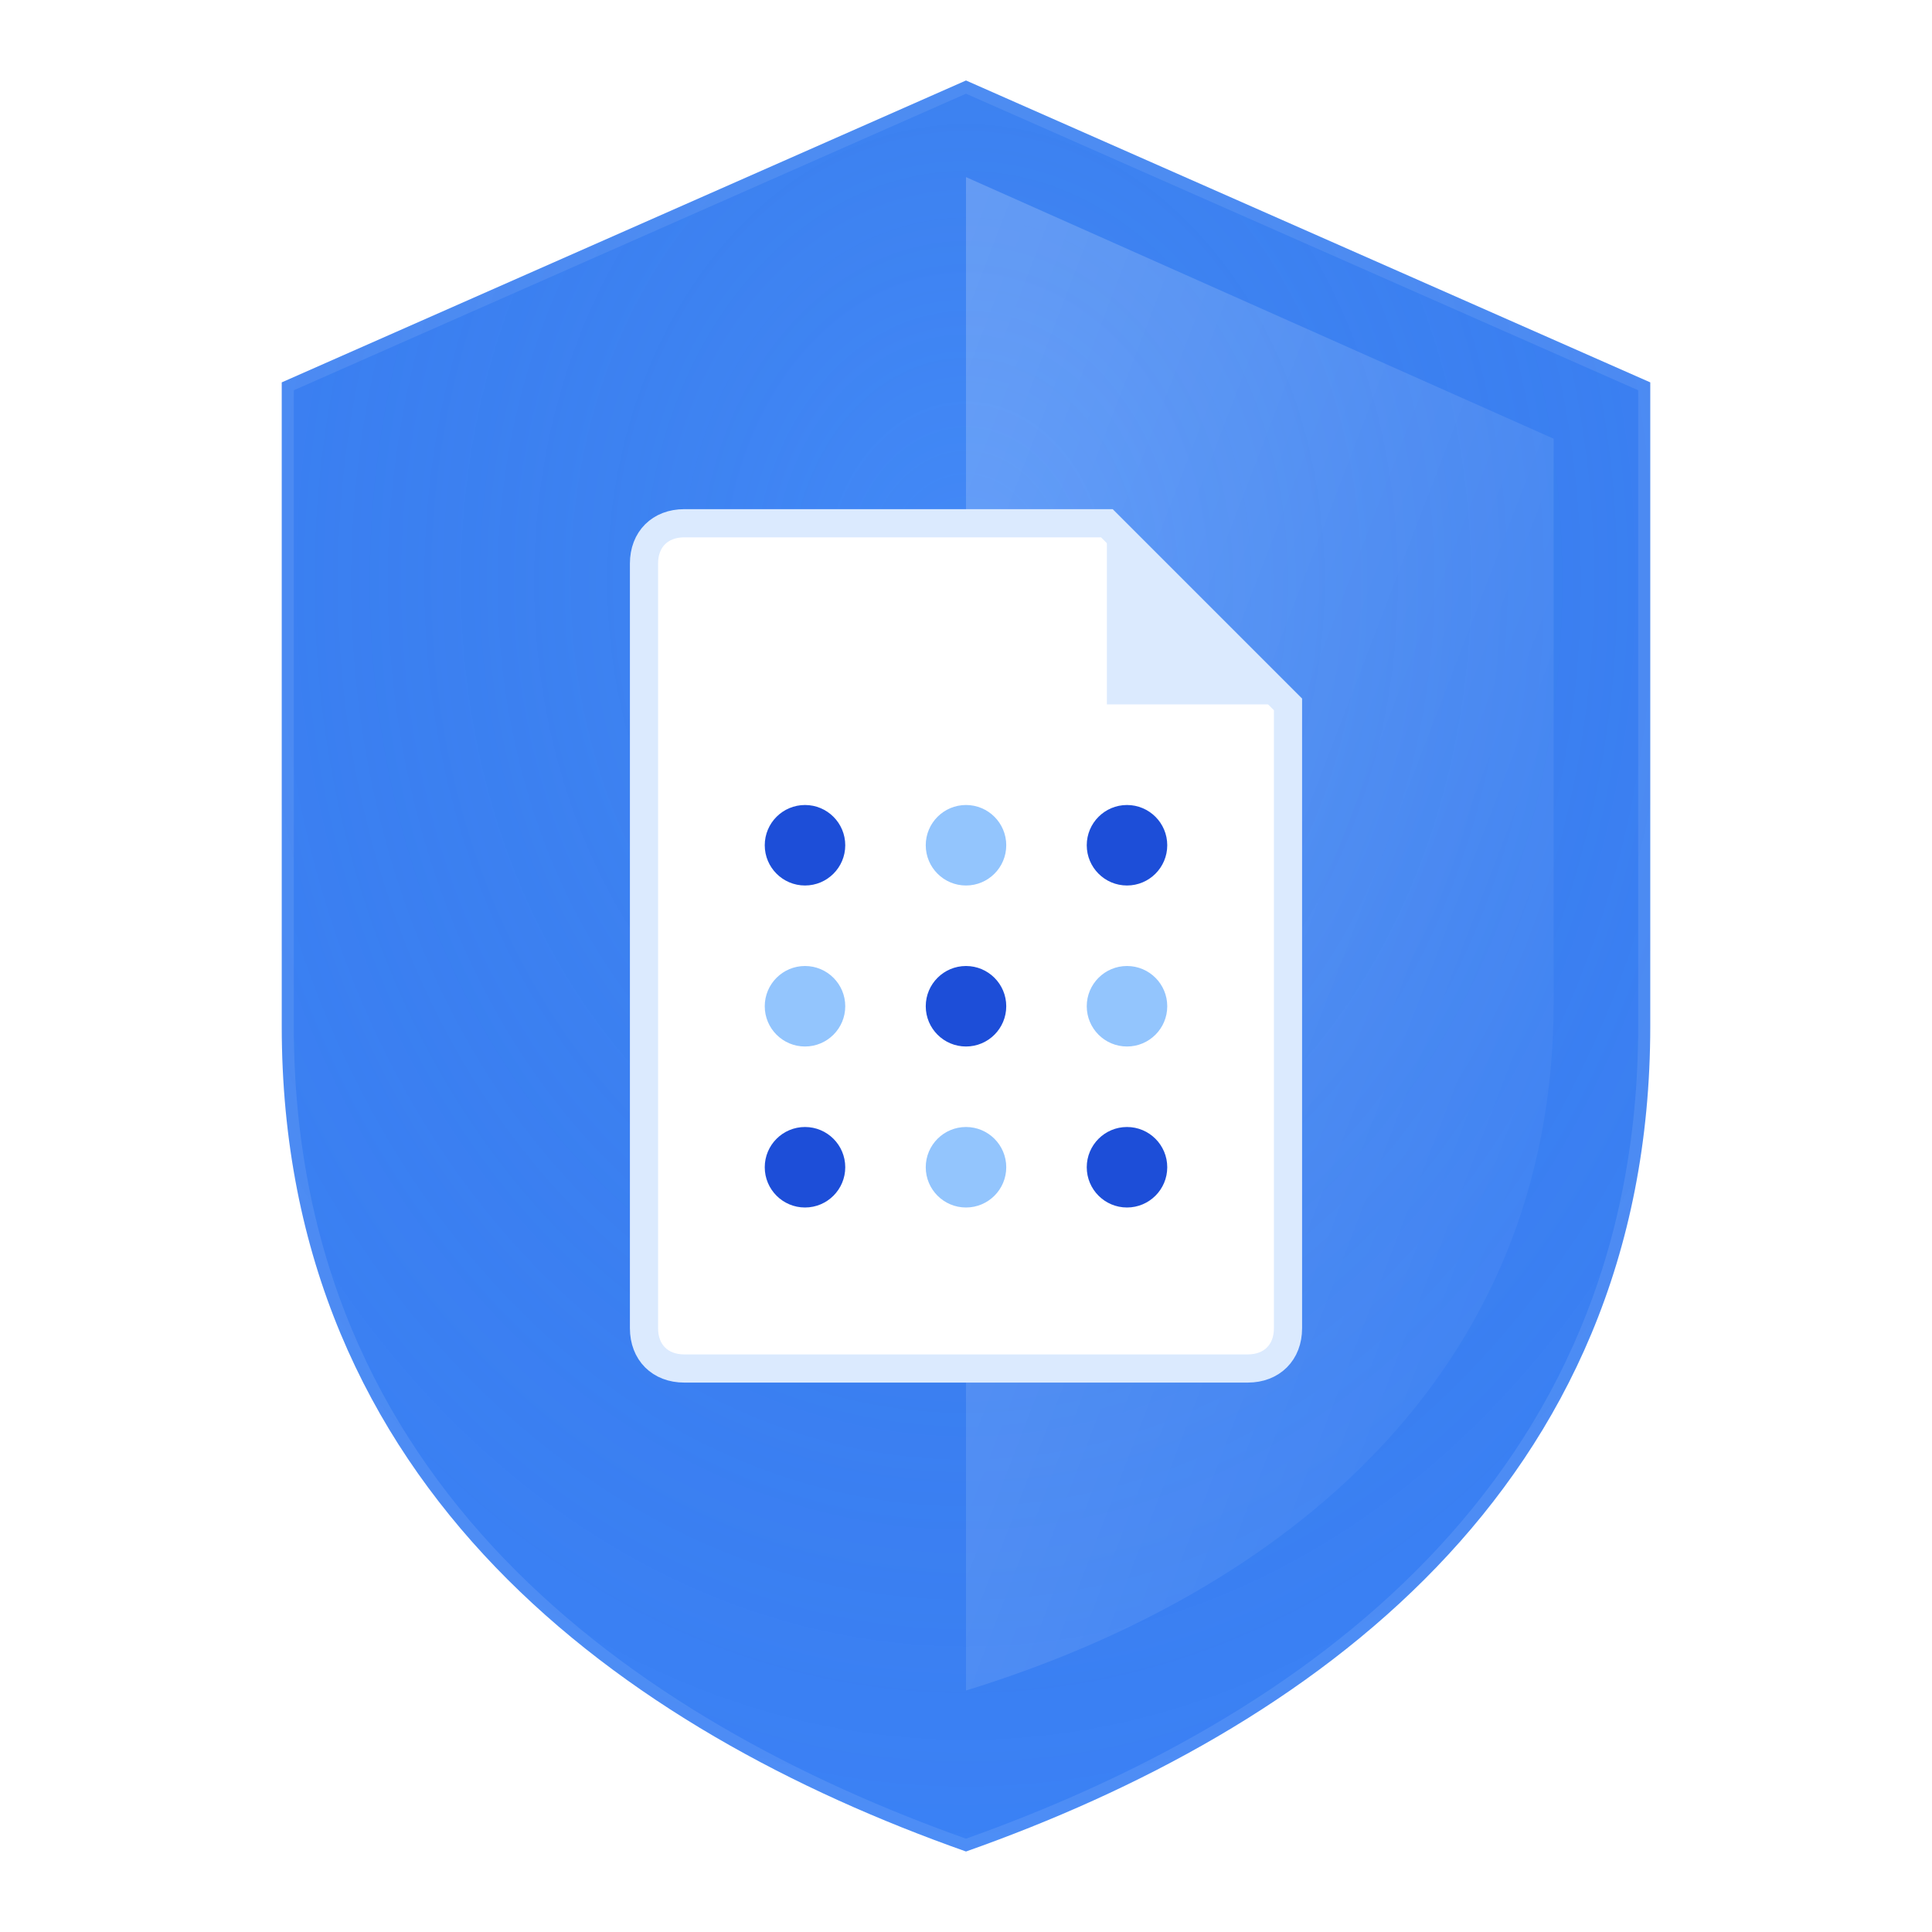
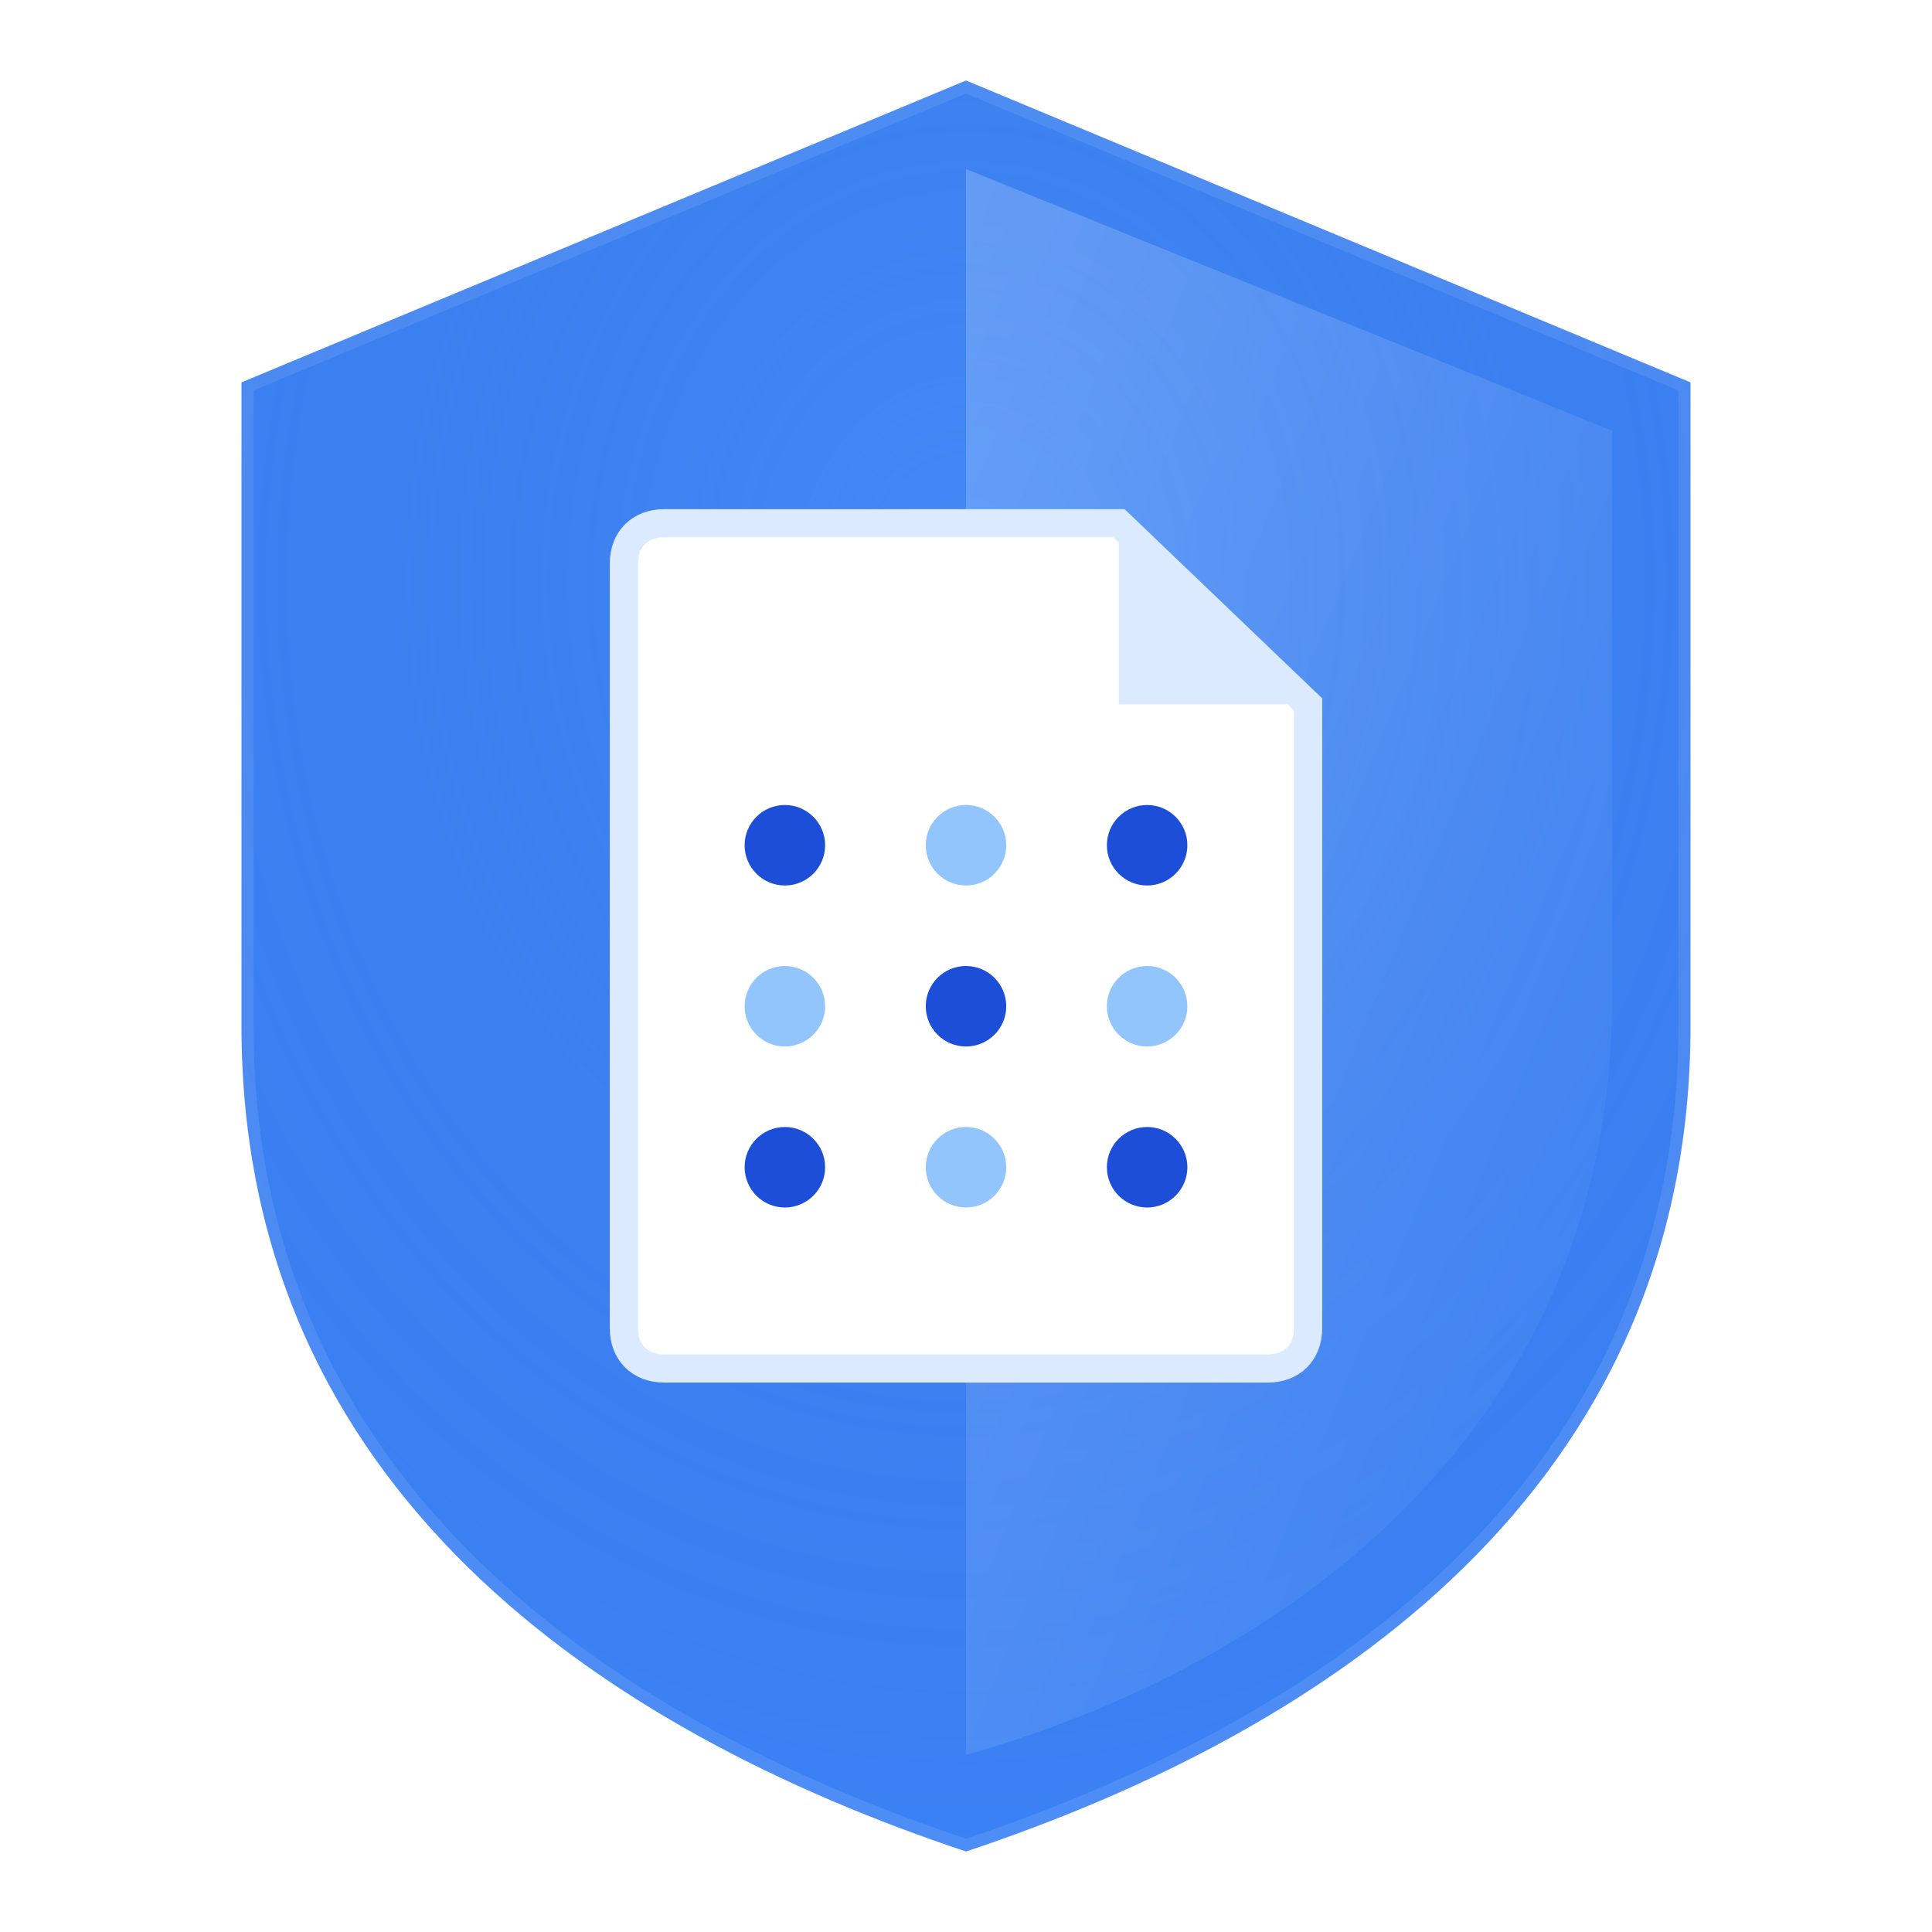
<svg xmlns="http://www.w3.org/2000/svg" viewBox="0 0 48 48" width="48" height="48" fill="none">
  <defs>
    <linearGradient id="shieldGrad" x1="0" y1="4" x2="0" y2="44">
      <stop offset="0%" stop-color="#3B82F6" />
      <stop offset="100%" stop-color="#1E40AF" />
    </linearGradient>
    <radialGradient id="innerGlow" cx="50%" cy="28%" r="75%">
      <stop offset="0%" stop-color="#60A5FA" stop-opacity="0.22" />
      <stop offset="100%" stop-color="#1E3A8A" stop-opacity="0" />
    </radialGradient>
    <linearGradient id="docGrad" x1="16" y1="14" x2="34" y2="36">
      <stop offset="0%" stop-color="#FFFFFF" />
      <stop offset="100%" stop-color="#EFF4FF" />
    </linearGradient>
    <linearGradient id="highlight" x1="0" y1="0" x2="1" y2="1">
      <stop offset="0%" stop-color="#FFFFFF" stop-opacity="0.20" />
      <stop offset="100%" stop-color="#FFFFFF" stop-opacity="0" />
    </linearGradient>
  </defs>
-   <path d="M24 2        L41 9.5        V25.5        C41 37 32.5 43 24 46        C15.5 43 7 37 7 25.5        V9.5        L24 2Z" fill="url(#shieldGrad)" stroke="rgba(255,255,255,0.10)" stroke-width="0.6" />
-   <path d="M24 2        L41 9.5        V25.5        C41 37 32.5 43 24 46        C15.5 43 7 37 7 25.5        V9.5        L24 2Z" fill="url(#innerGlow)" />
-   <path d="M24 4.4        L38.6 10.9        V24.9        C38.6 34.2 31.8 39.6 24 42        V4.4Z" fill="url(#highlight)" />
+   <path d="M24 2        L42 9.5        V25.5        C42 37 33 43 24 46        C15 43 6 37 6 25.5        V9.5        L24 2Z" fill="url(#shieldGrad)" stroke="rgba(255,255,255,0.10)" stroke-width="0.6" />
+   <path d="M24 2        L42 9.5        V25.5        C42 37 33 43 24 46        C15 43 6 37 6 25.5        V9.5        L24 2Z" fill="url(#innerGlow)" />
+   <path d="M24 4.2        L40.05 10.7        V24.8        C40.05 35.6 31.8 41.4 24 43.6        V4.2Z" fill="url(#highlight)" />
  <g>
-     <path d="M16 14          C16 13.4 16.4 13 17 13          H27.5          L32 17.5          V33          C32 33.6 31.6 34 31 34          H17          C16.4 34 16 33.6 16 33          V14Z" fill="url(#docGrad)" stroke="#DBEAFE" stroke-width="0.7" />
-     <path d="M27.5 13V17.5H32" fill="#DBEAFE" />
+     <path d="M15.5 14          C15.5 13.4 15.9 13 16.5 13          H27.8          L32.5 17.5          V33          C32.5 33.6 32.1 34 31.5 34          H16.5          C15.9 34 15.5 33.6 15.5 33          V14Z" fill="url(#docGrad)" stroke="#DBEAFE" stroke-width="0.7" />
+     <path d="M27.8 13V17.5H32.5" fill="#DBEAFE" />
  </g>
  <g>
-     <circle cx="20" cy="21" r="1" fill="#1D4ED8" />
+     <circle cx="19.5" cy="21" r="1" fill="#1D4ED8" />
    <circle cx="24" cy="21" r="1" fill="#93C5FD" />
-     <circle cx="28" cy="21" r="1" fill="#1D4ED8" />
-     <circle cx="20" cy="25" r="1" fill="#93C5FD" />
+     <circle cx="28.5" cy="21" r="1" fill="#1D4ED8" />
+     <circle cx="19.5" cy="25" r="1" fill="#93C5FD" />
    <circle cx="24" cy="25" r="1" fill="#1D4ED8" />
-     <circle cx="28" cy="25" r="1" fill="#93C5FD" />
-     <circle cx="20" cy="29" r="1" fill="#1D4ED8" />
+     <circle cx="28.5" cy="25" r="1" fill="#93C5FD" />
+     <circle cx="19.5" cy="29" r="1" fill="#1D4ED8" />
    <circle cx="24" cy="29" r="1" fill="#93C5FD" />
-     <circle cx="28" cy="29" r="1" fill="#1D4ED8" />
+     <circle cx="28.5" cy="29" r="1" fill="#1D4ED8" />
  </g>
</svg>
